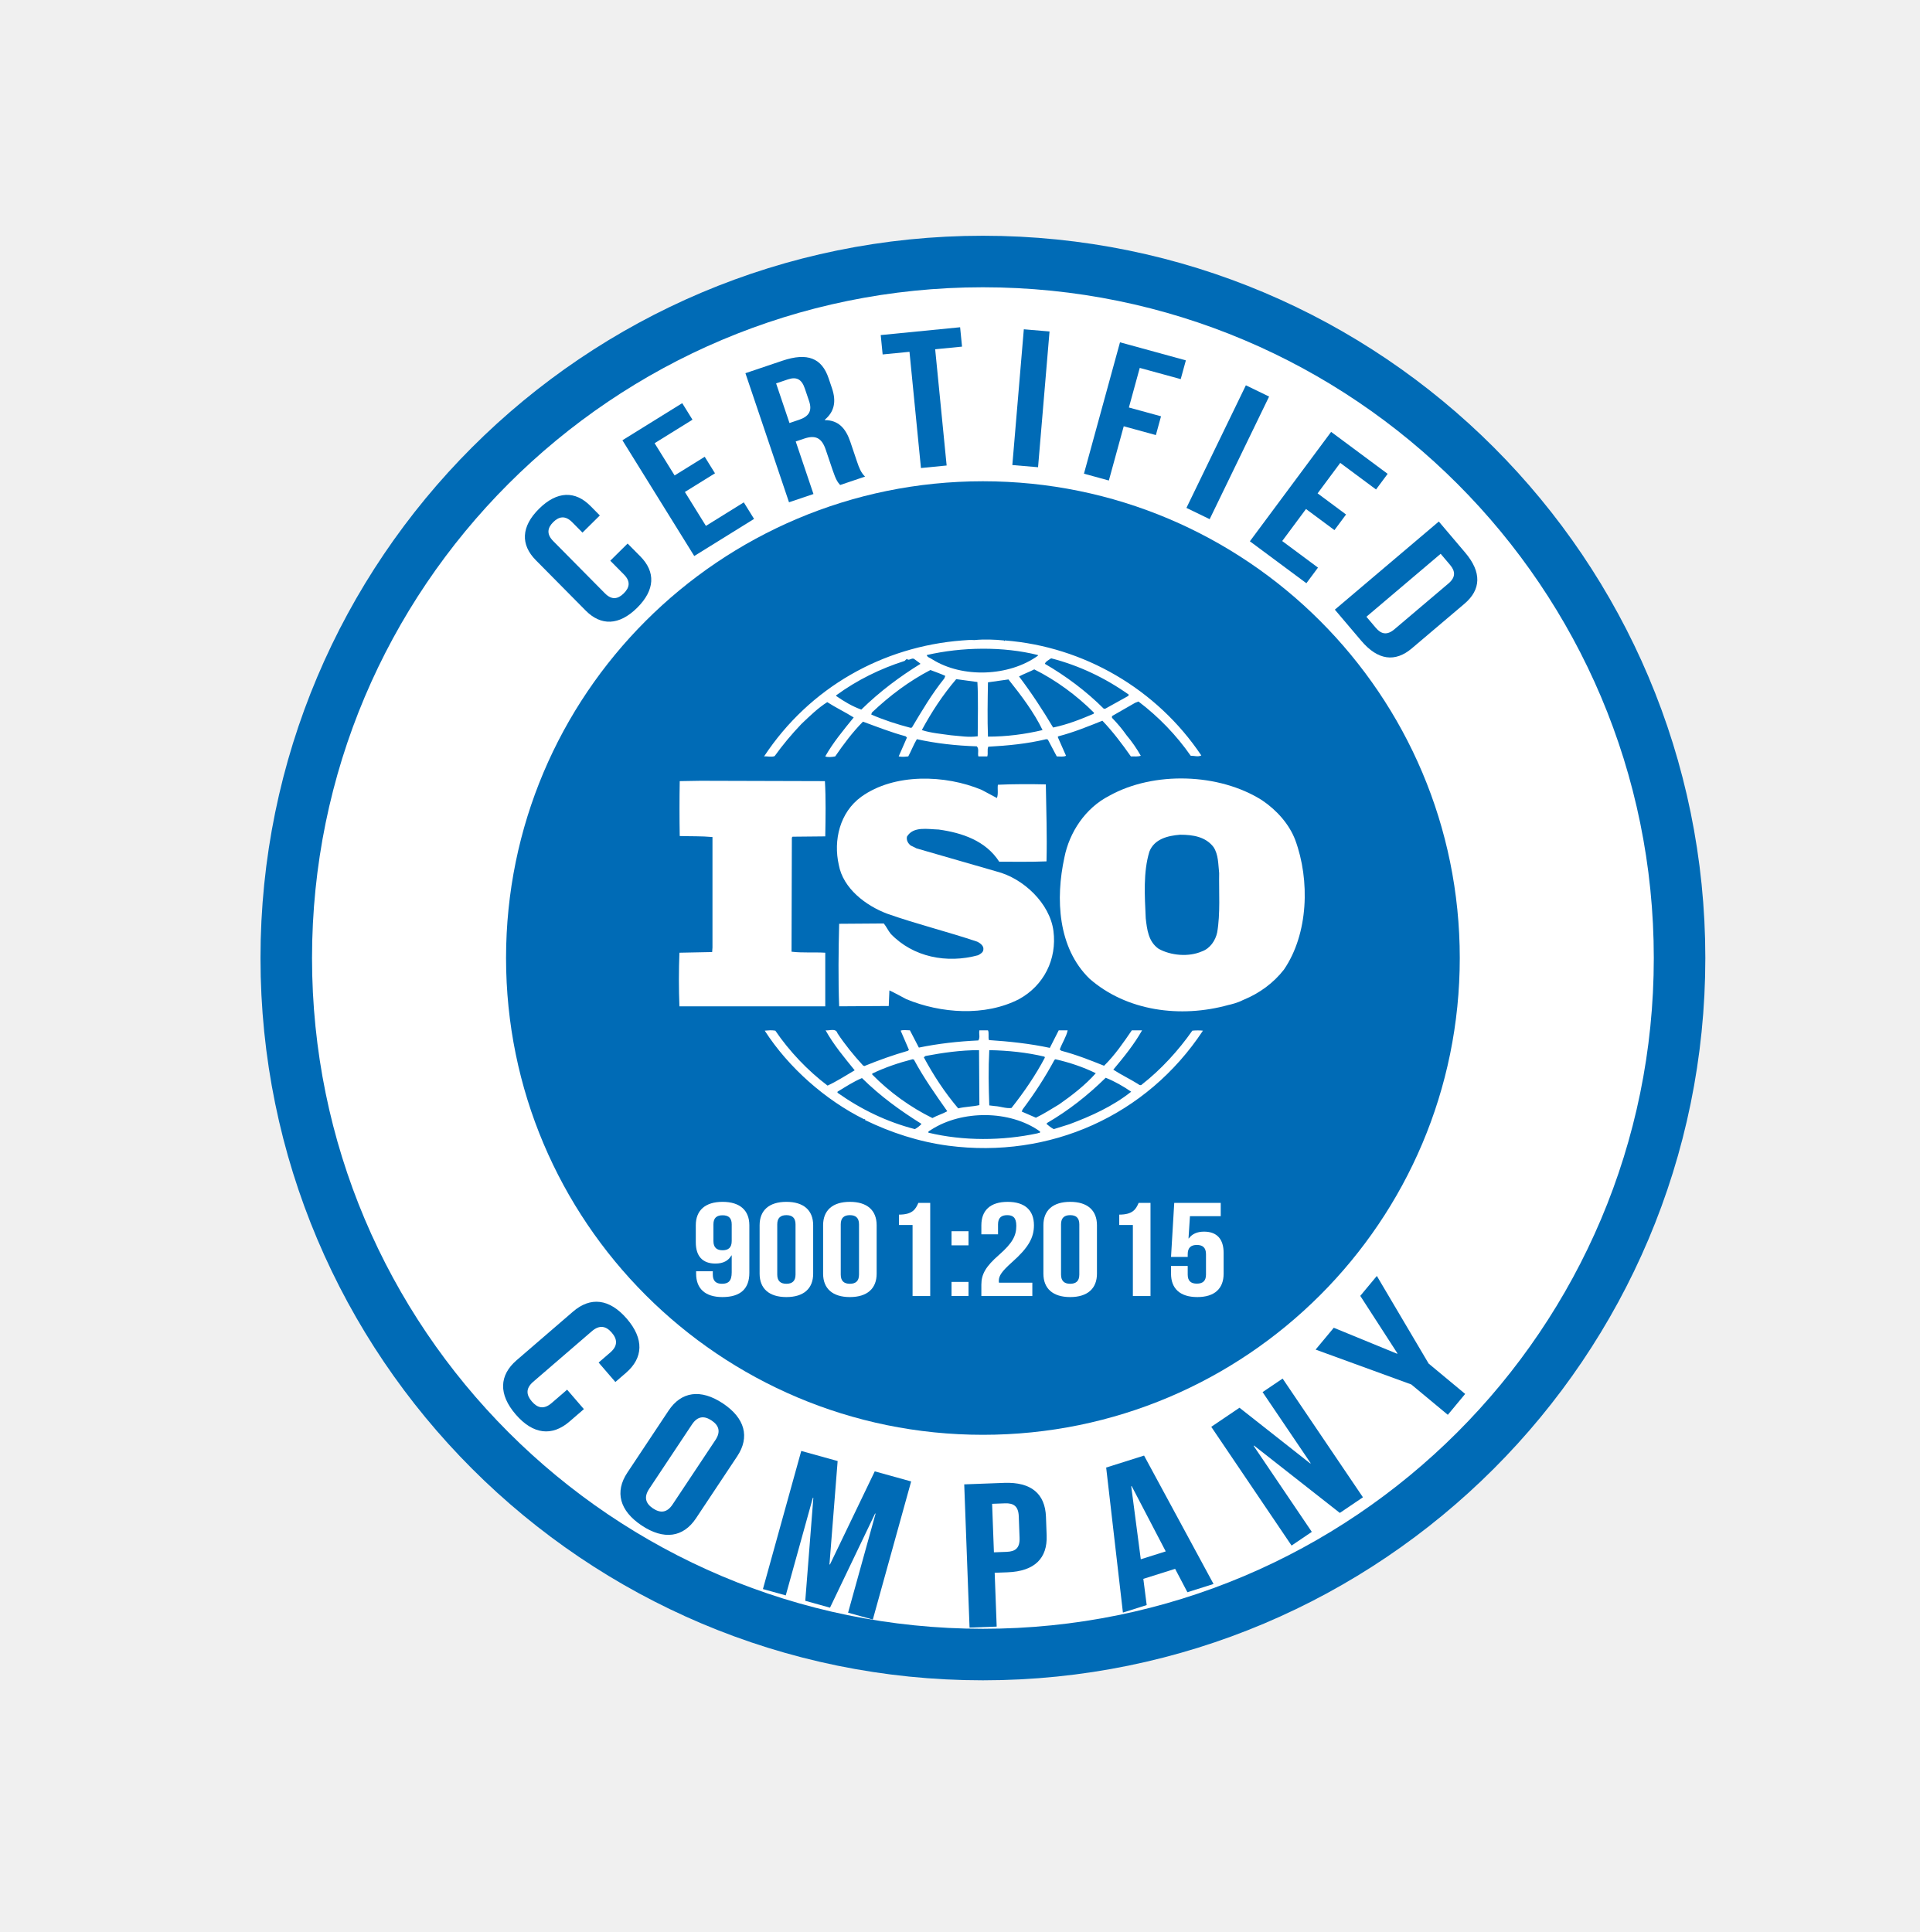
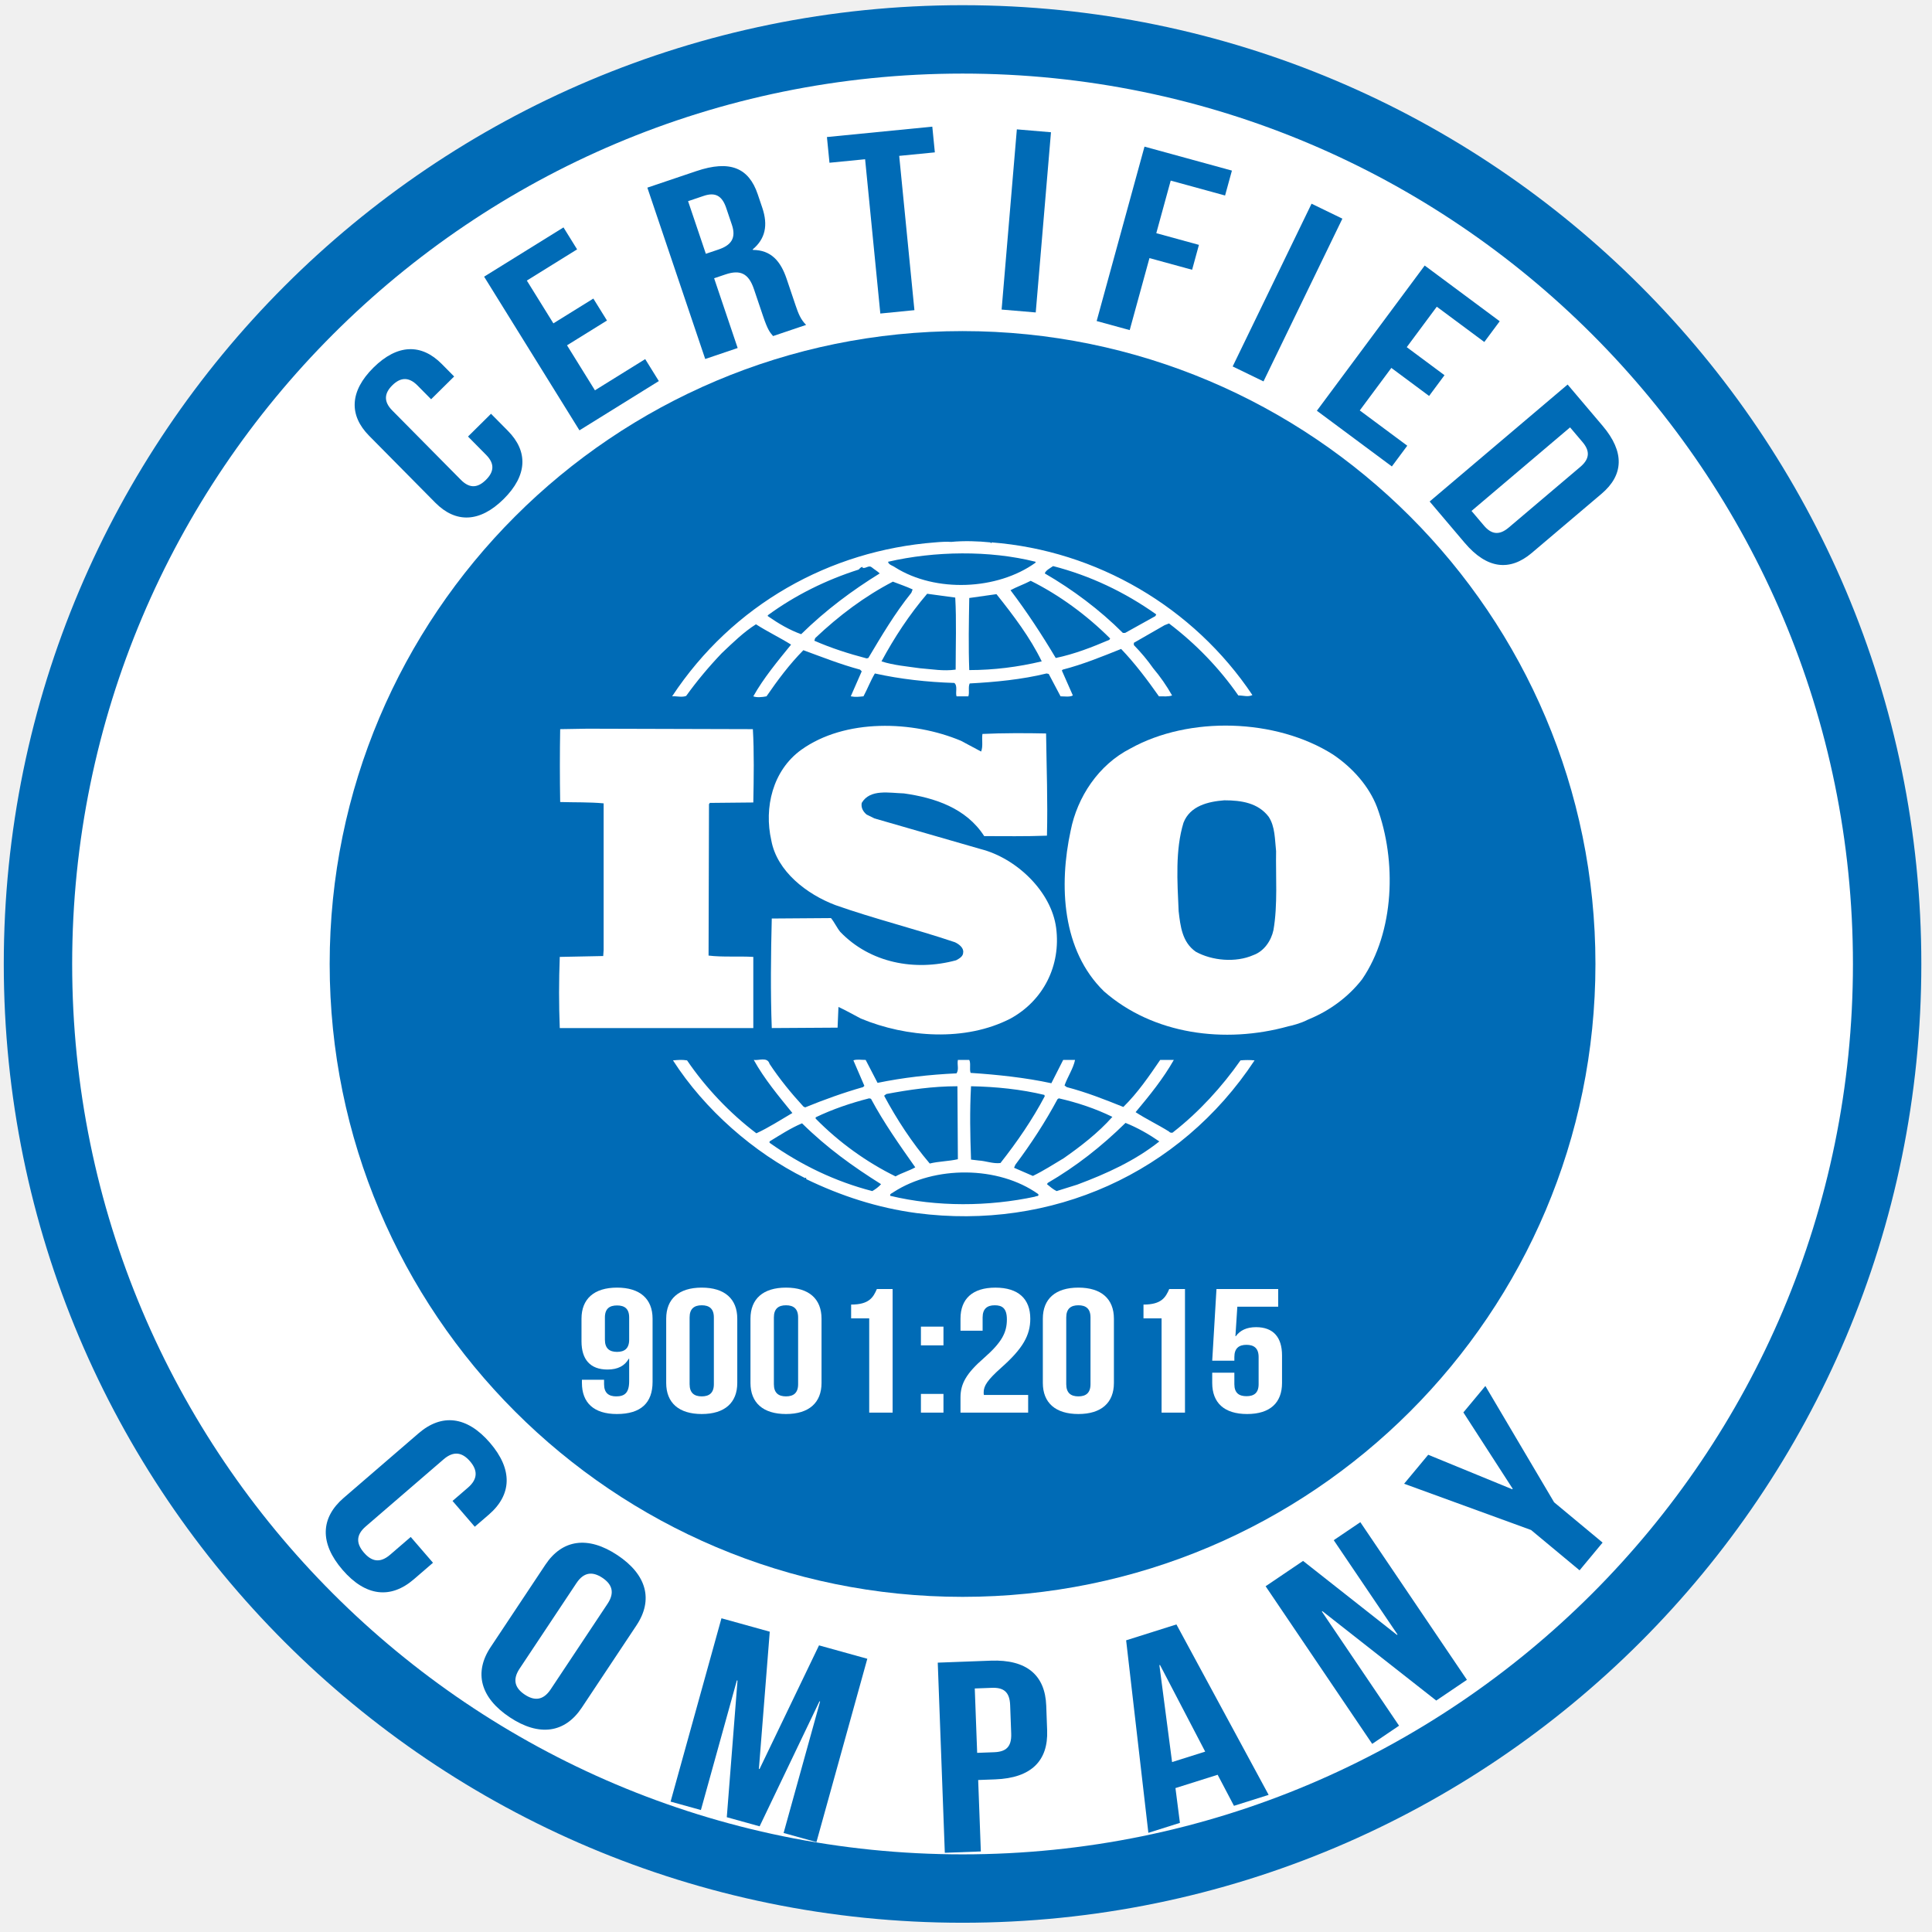
- <svg xmlns="http://www.w3.org/2000/svg" width="149" height="150" viewBox="0 0 149 150" fill="none">
-   <mask id="mask0_323_2459" style="mask-type:luminance" maskUnits="userSpaceOnUse" x="0" y="0" width="149" height="150">
-     <path d="M0.159 0.228H149V149.991H0.159V0.228Z" fill="white" />
-   </mask>
-   <g mask="url(#mask0_323_2459)">
-     <path d="M130.376 74.382C130.376 104.248 106.165 128.459 76.299 128.459C46.433 128.459 22.221 104.248 22.221 74.382C22.221 44.515 46.433 20.304 76.299 20.304C106.165 20.304 130.376 44.515 130.376 74.382Z" fill="white" />
-     <path d="M130.376 74.382C130.376 104.248 106.165 128.459 76.299 128.459C46.433 128.459 22.221 104.248 22.221 74.382C22.221 44.515 46.433 20.304 76.299 20.304C106.165 20.304 130.376 44.515 130.376 74.382Z" stroke="#006BB6" stroke-width="4" stroke-miterlimit="10" />
-     <path d="M113.315 74.381C113.315 94.825 96.742 111.398 76.299 111.398C55.855 111.398 39.282 94.825 39.282 74.381C39.282 53.938 55.855 37.365 76.299 37.365C96.742 37.365 113.315 53.938 113.315 74.381Z" fill="#006BB6" />
-     <path d="M48.719 42.201L49.708 43.2C50.898 44.403 50.853 45.808 49.455 47.192C48.056 48.575 46.651 48.605 45.461 47.402L41.592 43.491C40.401 42.288 40.446 40.883 41.845 39.499C43.243 38.116 44.648 38.086 45.839 39.289L46.562 40.02L45.215 41.352L44.418 40.546C43.887 40.009 43.4 40.087 42.947 40.535C42.493 40.983 42.41 41.469 42.942 42.007L46.959 46.068C47.491 46.605 47.967 46.517 48.42 46.068C48.873 45.62 48.967 45.145 48.435 44.607L47.373 43.533L48.719 42.201Z" fill="#006BB6" />
-     <path d="M52.367 36.913L54.704 35.463L55.501 36.747L53.164 38.197L54.797 40.83L57.737 39.004L58.534 40.288L53.891 43.17L48.315 34.182L52.958 31.301L53.754 32.585L50.814 34.41L52.367 36.913Z" fill="#006BB6" />
-     <path d="M60.245 29.766L61.284 32.844L62.026 32.593C62.734 32.354 63.078 31.951 62.808 31.149L62.474 30.161C62.232 29.445 61.833 29.23 61.16 29.457L60.245 29.766ZM65.216 37.656C65.026 37.433 64.904 37.299 64.628 36.483L64.096 34.908C63.782 33.978 63.286 33.763 62.423 34.054L61.768 34.275L63.145 38.355L61.247 38.997L57.863 28.975L60.728 28.008C62.696 27.343 63.797 27.817 64.319 29.363L64.585 30.15C64.933 31.181 64.759 31.973 64.024 32.588L64.034 32.617C65.094 32.625 65.656 33.265 66.009 34.31L66.531 35.856C66.696 36.343 66.834 36.695 67.149 37.003L65.216 37.656Z" fill="#006BB6" />
-     <path d="M68.366 26.015L74.529 25.408L74.678 26.912L72.593 27.117L73.483 36.141L71.489 36.338L70.599 27.314L68.515 27.519L68.366 26.015Z" fill="#006BB6" />
-     <path d="M79.474 25.566L81.47 25.735L80.579 36.275L78.583 36.106L79.474 25.566Z" fill="#006BB6" />
-     <path d="M87.63 31.638L90.124 32.322L89.725 33.779L87.23 33.096L86.075 37.307L84.142 36.777L86.94 26.576L92.053 27.978L91.653 29.435L88.473 28.564L87.63 31.638Z" fill="#006BB6" />
-     <path d="M96.711 29.914L98.514 30.789L93.9 40.308L92.097 39.433L96.711 29.914Z" fill="#006BB6" />
-     <path d="M102.279 38.305L104.487 39.945L103.586 41.158L101.378 39.519L99.531 42.006L102.309 44.069L101.408 45.282L97.022 42.025L103.329 33.531L107.716 36.789L106.815 38.003L104.036 35.939L102.279 38.305Z" fill="#006BB6" />
-     <path d="M111.831 42.997L106.067 47.884L106.797 48.745C107.209 49.231 107.664 49.347 108.241 48.858L112.437 45.301C113.013 44.812 112.973 44.345 112.561 43.858L111.831 42.997ZM111.688 40.491L113.738 42.908C115.033 44.437 114.966 45.783 113.675 46.878L109.594 50.338C108.303 51.433 106.964 51.278 105.668 49.75L103.618 47.333L111.688 40.491Z" fill="#006BB6" />
-     <path d="M45.325 109.404L44.205 110.37C42.856 111.533 41.385 111.385 40.033 109.817C38.681 108.25 38.751 106.773 40.1 105.61L44.483 101.831C45.832 100.668 47.303 100.816 48.655 102.384C50.007 103.951 49.937 105.428 48.588 106.591L47.769 107.297L46.468 105.788L47.371 105.009C47.973 104.49 47.926 103.973 47.488 103.466C47.05 102.958 46.546 102.835 45.944 103.355L41.392 107.279C40.79 107.798 40.849 108.304 41.287 108.812C41.725 109.32 42.217 109.452 42.819 108.933L44.023 107.895L45.325 109.404Z" fill="#006BB6" />
-     <path d="M50.39 115.597C49.95 116.259 50.134 116.744 50.692 117.115C51.251 117.487 51.769 117.468 52.209 116.806L55.535 111.802C55.975 111.14 55.791 110.655 55.233 110.284C54.674 109.912 54.156 109.931 53.716 110.592L50.39 115.597ZM51.899 109.518C52.885 108.036 54.389 107.814 56.113 108.959C57.836 110.105 58.214 111.578 57.229 113.061L54.026 117.881C53.04 119.364 51.535 119.585 49.812 118.44C48.089 117.294 47.71 115.821 48.696 114.338L51.899 109.518Z" fill="#006BB6" />
-     <path d="M64.387 121.458L64.424 121.469L67.903 114.235L70.728 115.019L67.753 125.742L65.832 125.209L67.966 117.519L67.929 117.509L64.429 124.819L62.509 124.286L63.136 116.294L63.099 116.283L60.995 123.866L59.222 123.374L62.197 112.651L65.022 113.435L64.387 121.458Z" fill="#006BB6" />
-     <path d="M77.013 116.756L77.153 120.522L78.149 120.485C78.819 120.459 79.174 120.192 79.144 119.397L79.082 117.729C79.052 116.935 78.679 116.694 78.009 116.719L77.013 116.756ZM81.193 117.762L81.246 119.208C81.313 120.987 80.314 121.995 78.208 122.073L77.212 122.11L77.368 126.289L75.261 126.367L74.848 115.246L77.95 115.13C80.056 115.052 81.127 115.983 81.193 117.762Z" fill="#006BB6" />
-     <path d="M88.553 121.061L90.49 120.45L87.847 115.382L87.811 115.393L88.553 121.061ZM94.201 122.98L92.173 123.62L91.219 121.804L88.751 122.582L89.012 124.617L87.166 125.2L85.866 113.94L88.808 113.011L94.201 122.98Z" fill="#006BB6" />
-     <path d="M97.346 112.235L97.314 112.257L101.829 118.934L100.258 119.997L94.024 110.778L96.215 109.296L101.708 113.623L101.74 113.602L98.008 108.083L99.564 107.032L105.798 116.25L104.004 117.463L97.346 112.235Z" fill="#006BB6" />
-     <path d="M109.55 107.488L102.125 104.782L103.534 103.087L108.451 105.105L108.475 105.075L105.591 100.611L106.878 99.064L110.898 105.867L113.734 108.224L112.387 109.846L109.55 107.488Z" fill="#006BB6" />
-     <path d="M94.482 72.401C94.353 73.007 93.944 73.637 93.3 73.865C92.274 74.316 90.888 74.192 89.938 73.664C89.142 73.107 89.04 72.175 88.937 71.293C88.859 69.554 88.734 67.712 89.221 66.12C89.603 65.135 90.656 64.882 91.608 64.808C92.609 64.808 93.582 64.961 94.2 65.767C94.585 66.347 94.561 67.104 94.637 67.786C94.61 69.223 94.739 70.937 94.482 72.401ZM100.542 65.213C100.079 64 99.129 62.916 97.973 62.136C94.637 60.017 89.552 59.865 86.114 61.78C84.239 62.737 83.007 64.63 82.623 66.577C81.928 69.777 82.107 73.585 84.572 75.984C87.449 78.505 91.632 79.062 95.354 78.027C95.53 77.993 96.091 77.853 96.478 77.647L96.588 77.6C97.743 77.12 98.845 76.337 99.667 75.278C101.567 72.502 101.697 68.34 100.542 65.213Z" fill="white" />
-     <path d="M64.061 73.968C63.214 73.917 62.264 73.991 61.443 73.89L61.468 65.035L61.519 64.961L64.061 64.936C64.087 63.499 64.112 61.957 64.034 60.647L54.358 60.62L52.764 60.647C52.74 61.984 52.74 63.546 52.764 64.909C53.638 64.936 54.459 64.909 55.306 64.987V73.564L55.281 73.917L52.74 73.968C52.686 75.378 52.686 76.742 52.74 78.13H64.061V73.968Z" fill="white" />
-     <path d="M83.007 87.287L81.8 87.665C81.594 87.564 81.416 87.412 81.235 87.26L81.286 87.184C82.929 86.227 84.418 85.065 85.83 83.677C86.523 83.954 87.191 84.334 87.808 84.761C86.371 85.901 84.701 86.654 83.007 87.287ZM80.542 87.991C77.822 88.574 74.791 88.597 72.071 87.942C72.02 87.817 72.198 87.79 72.276 87.716C74.664 86.176 78.385 86.176 80.723 87.839C80.799 87.991 80.593 87.942 80.542 87.991ZM71.019 87.665C68.861 87.108 66.859 86.149 65.01 84.839V84.761C65.627 84.385 66.244 83.981 66.91 83.701C68.374 85.144 69.887 86.227 71.532 87.26C71.403 87.412 71.197 87.564 71.019 87.665ZM67.706 83.351C68.71 82.87 69.76 82.515 70.837 82.24L70.942 82.266C71.684 83.654 72.609 84.965 73.533 86.276C73.175 86.48 72.737 86.602 72.379 86.806C70.685 85.974 69.067 84.812 67.706 83.425V83.351ZM71.841 81.987C73.175 81.735 74.561 81.533 75.998 81.533L76.025 85.801C75.484 85.924 74.894 85.924 74.38 86.053C73.327 84.812 72.456 83.476 71.711 82.088L71.841 81.987ZM76.793 81.533C78.258 81.56 79.722 81.712 81.081 82.039L81.107 82.115C80.39 83.476 79.49 84.79 78.515 86.024C78.077 86.075 77.668 85.901 77.232 85.875L76.793 85.823C76.742 84.334 76.715 83.022 76.793 81.533ZM81.852 82.291L81.928 82.24C83.034 82.492 84.085 82.846 85.061 83.324C84.239 84.256 83.186 85.065 82.212 85.745C81.622 86.098 81.029 86.48 80.412 86.779L79.311 86.301L79.386 86.127C80.312 84.891 81.134 83.627 81.852 82.291ZM92.555 80.02C91.478 81.56 90.117 83.049 88.631 84.207C88.577 84.285 88.423 84.256 88.374 84.182C87.73 83.78 87.037 83.451 86.42 83.049C87.243 82.066 88.039 81.082 88.655 79.994H87.858C87.218 80.93 86.55 81.913 85.703 82.745C84.572 82.291 83.546 81.887 82.391 81.583L82.263 81.487C82.442 80.977 82.775 80.499 82.878 79.994H82.184L81.492 81.357C79.979 81.029 78.309 80.852 76.769 80.752C76.691 80.526 76.793 80.197 76.691 79.994H76.025C75.971 80.298 76.101 80.526 75.947 80.779C74.355 80.852 72.815 81.029 71.327 81.335L70.632 79.994C70.377 79.994 70.093 79.945 69.914 80.02L70.556 81.509L70.48 81.583C69.322 81.913 68.195 82.319 67.091 82.77L66.989 82.718C66.269 81.936 65.576 81.082 65.01 80.224C64.883 79.793 64.369 80.045 64.087 79.994C64.702 81.105 65.525 82.088 66.345 83.098C65.652 83.503 64.961 83.954 64.239 84.285C62.699 83.123 61.264 81.609 60.185 80.02C59.876 79.972 59.673 79.994 59.362 80.02C61.211 82.897 64.087 85.418 67.091 86.907C67.091 86.907 67.091 86.884 67.118 86.884C67.141 86.884 67.192 86.931 67.141 86.958C69.17 87.942 71.327 88.648 73.611 88.952C81.492 89.985 89.015 86.632 93.378 80.02C93.15 79.994 92.813 79.994 92.555 80.02Z" fill="white" />
-     <path d="M64.907 53.986C66.526 52.802 68.323 51.919 70.223 51.313C70.301 51.235 70.35 51.161 70.453 51.161V51.213C70.658 51.262 70.813 51.034 70.991 51.184C71.146 51.313 71.327 51.414 71.454 51.539C69.863 52.52 68.296 53.682 66.859 55.093C66.166 54.845 65.524 54.465 64.907 54.035V53.986ZM80.569 50.857V50.909C78.334 52.52 74.715 52.672 72.355 51.184C72.223 51.083 71.968 51.034 71.941 50.857C74.663 50.229 77.871 50.178 80.569 50.857ZM81.595 51.11C83.752 51.666 85.778 52.623 87.627 53.935L87.576 54.035L85.806 55.019H85.676C84.317 53.66 82.726 52.475 81.108 51.539C81.159 51.362 81.415 51.235 81.595 51.11ZM84.882 55.423C83.879 55.851 82.851 56.255 81.749 56.485C80.954 55.149 80.082 53.812 79.103 52.52C79.462 52.324 79.901 52.172 80.285 51.97C81.957 52.802 83.573 53.986 84.932 55.345L84.882 55.423ZM76.691 57.192C76.639 55.851 76.666 54.364 76.691 52.976C77.205 52.902 77.768 52.824 78.282 52.751C79.284 54.009 80.26 55.3 80.929 56.682C79.541 57.013 78.128 57.192 76.691 57.192ZM75.895 57.165C75.178 57.265 74.536 57.142 73.814 57.086C73.124 56.986 72.25 56.912 71.557 56.682C72.301 55.3 73.175 53.962 74.228 52.728L75.871 52.952C75.947 54.261 75.895 55.777 75.895 57.165ZM70.788 56.485L70.685 56.508C69.633 56.233 68.604 55.902 67.63 55.475L67.679 55.323C69.092 53.986 70.58 52.875 72.223 52.02C72.609 52.172 72.994 52.296 73.379 52.475L73.302 52.672C72.326 53.886 71.557 55.196 70.788 56.485ZM60.133 58.703C60.75 57.844 61.443 57.013 62.212 56.206C62.878 55.575 63.495 54.97 64.215 54.514C64.883 54.943 65.627 55.3 66.269 55.703C65.473 56.682 64.653 57.67 64.06 58.727C64.239 58.805 64.575 58.781 64.832 58.727C65.473 57.795 66.166 56.861 66.988 56.029C68.09 56.434 69.17 56.861 70.301 57.165L70.401 57.265L69.76 58.727C70.044 58.781 70.223 58.754 70.504 58.727C70.735 58.3 70.913 57.822 71.17 57.39C72.661 57.721 74.228 57.895 75.819 57.945C76.025 58.124 75.871 58.501 75.947 58.727H76.639C76.715 58.479 76.615 58.197 76.715 57.974C78.207 57.895 79.771 57.744 81.213 57.39L81.338 57.417L82.031 58.727C82.263 58.727 82.569 58.781 82.75 58.676L82.106 57.216L82.16 57.165C83.338 56.861 84.445 56.407 85.573 55.956C86.371 56.787 87.113 57.771 87.784 58.727C88.065 58.727 88.347 58.754 88.553 58.676C88.244 58.124 87.858 57.569 87.449 57.086C87.113 56.608 86.756 56.181 86.317 55.728V55.598L88.115 54.566L88.374 54.465C89.938 55.65 91.324 57.086 92.428 58.676C92.736 58.676 92.994 58.781 93.251 58.653C89.809 53.508 84.136 50.2 78.003 49.724L77.976 49.773L77.925 49.724C77.232 49.651 76.382 49.621 75.638 49.695C75.357 49.673 75.023 49.695 74.688 49.724C68.528 50.2 62.856 53.356 59.311 58.727C59.568 58.703 59.876 58.805 60.133 58.703Z" fill="white" />
-     <path d="M75.922 74.165C73.508 74.822 70.889 74.322 69.143 72.502C68.94 72.25 68.81 71.95 68.604 71.698L65.14 71.723C65.087 73.765 65.062 76.112 65.14 78.13L68.989 78.106L69.04 76.895C69.478 77.095 69.914 77.348 70.35 77.573C73.021 78.684 76.459 78.937 79.103 77.573C81.03 76.517 82.057 74.474 81.773 72.274C81.492 70.133 79.438 68.189 77.359 67.661L71.146 65.868L70.685 65.641C70.48 65.466 70.35 65.241 70.401 64.961C70.889 64.129 72.02 64.382 72.867 64.405C74.664 64.657 76.512 65.263 77.565 66.903C78.694 66.903 80.003 66.926 81.235 66.877C81.287 64.809 81.213 62.994 81.183 60.9C80.028 60.873 78.616 60.873 77.462 60.927C77.411 61.226 77.511 61.653 77.384 61.957L76.204 61.327C73.379 60.142 69.425 60.017 66.859 61.859C65.189 63.068 64.677 65.241 65.113 67.156C65.446 68.971 67.192 70.307 68.861 70.938C71.146 71.745 73.533 72.328 75.846 73.108C76.076 73.21 76.382 73.439 76.334 73.716C76.334 73.939 76.101 74.07 75.922 74.165Z" fill="white" />
-     <path d="M56.799 96.357V95.056C56.799 94.54 56.526 94.354 56.09 94.354C55.654 94.354 55.38 94.54 55.38 95.056V96.357C55.38 96.873 55.654 97.07 56.09 97.07C56.526 97.07 56.799 96.873 56.799 96.357ZM58.168 98.825C58.168 100.043 57.496 100.704 56.078 100.704C54.733 100.704 54.036 100.043 54.036 98.887V98.701H55.331V98.959C55.331 99.475 55.605 99.672 56.04 99.672C56.526 99.672 56.799 99.475 56.799 98.784V97.472H56.775C56.538 97.885 56.14 98.102 55.53 98.102C54.522 98.102 54.011 97.514 54.011 96.45V95.128C54.011 93.972 54.746 93.311 56.09 93.311C57.434 93.311 58.168 93.972 58.168 95.128V98.825Z" fill="white" />
-     <path d="M60.334 98.959C60.334 99.475 60.608 99.672 61.044 99.672C61.479 99.672 61.753 99.475 61.753 98.959V95.056C61.753 94.54 61.479 94.344 61.044 94.344C60.608 94.344 60.334 94.54 60.334 95.056V98.959ZM58.965 95.128C58.965 93.972 59.699 93.311 61.044 93.311C62.388 93.311 63.122 93.972 63.122 95.128V98.887C63.122 100.043 62.388 100.704 61.044 100.704C59.699 100.704 58.965 100.043 58.965 98.887V95.128Z" fill="white" />
-     <path d="M65.263 98.959C65.263 99.475 65.536 99.672 65.972 99.672C66.408 99.672 66.681 99.475 66.681 98.959V95.056C66.681 94.54 66.408 94.344 65.972 94.344C65.536 94.344 65.263 94.54 65.263 95.056V98.959ZM63.894 95.128C63.894 93.972 64.628 93.311 65.972 93.311C67.316 93.311 68.05 93.972 68.05 95.128V98.887C68.05 100.043 67.316 100.704 65.972 100.704C64.628 100.704 63.894 100.043 63.894 98.887V95.128Z" fill="white" />
-     <path d="M69.781 94.303C70.838 94.303 71.075 93.879 71.287 93.394H72.208V100.622H70.838V95.108H69.781V94.303Z" fill="white" />
-     <path d="M75.182 100.622H73.863V99.528H75.182V100.622ZM75.182 96.688H73.863V95.593H75.182V96.688Z" fill="white" />
-     <path d="M78.182 94.344C77.746 94.344 77.472 94.54 77.472 95.057V95.831H76.178V95.129C76.178 93.972 76.875 93.312 78.219 93.312C79.563 93.312 80.26 93.972 80.26 95.129C80.26 96.089 79.837 96.864 78.567 97.989C77.758 98.712 77.534 99.053 77.534 99.435C77.534 99.486 77.534 99.538 77.547 99.59H80.135V100.622H76.178V99.734C76.178 98.929 76.526 98.319 77.547 97.431C78.592 96.513 78.891 95.945 78.891 95.17C78.891 94.52 78.617 94.344 78.182 94.344Z" fill="white" />
-     <path d="M82.363 98.959C82.363 99.475 82.637 99.672 83.073 99.672C83.509 99.672 83.782 99.475 83.782 98.959V95.056C83.782 94.54 83.509 94.344 83.073 94.344C82.637 94.344 82.363 94.54 82.363 95.056V98.959ZM80.994 95.128C80.994 93.972 81.729 93.311 83.073 93.311C84.417 93.311 85.151 93.972 85.151 95.128V98.887C85.151 100.043 84.417 100.704 83.073 100.704C81.729 100.704 80.994 100.043 80.994 98.887V95.128Z" fill="white" />
-     <path d="M86.881 94.303C87.939 94.303 88.176 93.879 88.387 93.394H89.308V100.622H87.939V95.108H86.881V94.303Z" fill="white" />
-     <path d="M92.196 98.288V98.959C92.196 99.475 92.469 99.661 92.905 99.661C93.341 99.661 93.615 99.475 93.615 98.959V97.369C93.615 96.853 93.341 96.657 92.905 96.657C92.469 96.657 92.196 96.853 92.196 97.369V97.586H90.901L91.15 93.394H94.76V94.426H92.37L92.258 96.151H92.283C92.532 95.81 92.918 95.624 93.465 95.624C94.473 95.624 94.984 96.213 94.984 97.276V98.887C94.984 100.043 94.287 100.704 92.942 100.704C91.598 100.704 90.901 100.043 90.901 98.887V98.288H92.196Z" fill="white" />
-   </g>
+ <svg xmlns="http://www.w3.org/2000/svg" width="113" height="113" viewBox="0 0 113 113" fill="none">
+   <path d="M110.376 56.382C110.376 86.248 86.165 110.459 56.299 110.459C26.433 110.459 2.221 86.248 2.221 56.382C2.221 26.515 26.433 2.304 56.299 2.304C86.165 2.304 110.376 26.515 110.376 56.382Z" fill="white" />
+   <path d="M110.376 56.382C110.376 86.248 86.165 110.459 56.299 110.459C26.433 110.459 2.221 86.248 2.221 56.382C2.221 26.515 26.433 2.304 56.299 2.304C86.165 2.304 110.376 26.515 110.376 56.382Z" stroke="#006BB6" stroke-width="4" stroke-miterlimit="10" />
+   <path d="M93.315 56.381C93.315 76.825 76.742 93.398 56.299 93.398C35.855 93.398 19.282 76.825 19.282 56.381C19.282 35.938 35.855 19.365 56.299 19.365C76.742 19.365 93.315 35.938 93.315 56.381Z" fill="#006BB6" />
+   <path d="M28.719 24.201L29.707 25.2C30.898 26.403 30.853 27.808 29.454 29.192C28.056 30.575 26.651 30.605 25.46 29.402L21.592 25.491C20.401 24.288 20.446 22.883 21.845 21.499C23.243 20.116 24.648 20.086 25.839 21.289L26.562 22.02L25.215 23.352L24.418 22.546C23.887 22.009 23.4 22.087 22.947 22.535C22.493 22.983 22.41 23.47 22.942 24.007L26.959 28.068C27.491 28.605 27.967 28.517 28.42 28.068C28.873 27.62 28.967 27.145 28.435 26.607L27.373 25.533L28.719 24.201Z" fill="#006BB6" />
+   <path d="M32.367 18.913L34.704 17.463L35.501 18.747L33.164 20.197L34.797 22.829L37.737 21.004L38.534 22.288L33.891 25.17L28.315 16.182L32.958 13.301L33.754 14.585L30.814 16.41L32.367 18.913Z" fill="#006BB6" />
+   <path d="M40.245 11.766L41.284 14.844L42.026 14.593C42.734 14.354 43.078 13.951 42.808 13.149L42.474 12.161C42.232 11.445 41.833 11.23 41.16 11.457L40.245 11.766ZM45.216 19.656C45.026 19.433 44.904 19.299 44.628 18.483L44.096 16.908C43.782 15.978 43.286 15.762 42.423 16.054L41.768 16.275L43.145 20.355L41.247 20.997L37.863 10.975L40.728 10.008C42.696 9.343 43.797 9.816 44.319 11.363L44.585 12.15C44.933 13.181 44.759 13.973 44.024 14.588L44.034 14.617C45.094 14.625 45.657 15.265 46.009 16.31L46.531 17.856C46.696 18.343 46.834 18.695 47.149 19.003L45.216 19.656Z" fill="#006BB6" />
+   <path d="M48.366 8.015L54.529 7.408L54.678 8.912L52.593 9.117L53.483 18.141L51.489 18.338L50.599 9.314L48.515 9.519L48.366 8.015Z" fill="#006BB6" />
+   <path d="M59.474 7.566L61.47 7.735L60.579 18.275L58.583 18.106L59.474 7.566Z" fill="#006BB6" />
+   <path d="M67.63 13.638L70.124 14.322L69.725 15.779L67.23 15.096L66.075 19.307L64.142 18.777L66.94 8.576L72.053 9.978L71.653 11.435L68.473 10.563L67.63 13.638Z" fill="#006BB6" />
+   <path d="M76.711 11.914L78.514 12.789L73.9 22.308L72.097 21.433L76.711 11.914Z" fill="#006BB6" />
+   <path d="M82.279 20.305L84.487 21.945L83.586 23.159L81.378 21.519L79.531 24.006L82.309 26.069L81.408 27.282L77.022 24.024L83.329 15.531L87.716 18.79L86.815 20.003L84.036 17.939L82.279 20.305Z" fill="#006BB6" />
+   <path d="M91.831 24.997L86.067 29.884L86.797 30.745C87.21 31.231 87.664 31.347 88.241 30.858L92.437 27.301C93.013 26.812 92.974 26.345 92.561 25.858L91.831 24.997ZM91.688 22.491L93.737 24.909C95.033 26.437 94.966 27.784 93.675 28.878L89.594 32.338C88.303 33.433 86.964 33.278 85.668 31.75L83.618 29.332L91.688 22.491Z" fill="#006BB6" />
+   <path d="M25.325 91.404L24.205 92.37C22.856 93.533 21.385 93.385 20.033 91.817C18.681 90.25 18.751 88.773 20.1 87.61L24.483 83.831C25.832 82.668 27.303 82.816 28.655 84.384C30.006 85.951 29.937 87.428 28.588 88.591L27.769 89.297L26.468 87.788L27.371 87.009C27.973 86.49 27.926 85.973 27.488 85.466C27.05 84.958 26.546 84.835 25.944 85.355L21.392 89.279C20.79 89.798 20.849 90.304 21.287 90.812C21.725 91.32 22.217 91.452 22.819 90.933L24.023 89.895L25.325 91.404Z" fill="#006BB6" />
+   <path d="M30.39 97.597C29.95 98.259 30.134 98.744 30.692 99.115C31.251 99.487 31.769 99.468 32.209 98.806L35.535 93.802C35.975 93.14 35.791 92.655 35.233 92.284C34.674 91.912 34.156 91.93 33.716 92.593L30.39 97.597ZM31.899 91.518C32.885 90.036 34.389 89.814 36.113 90.959C37.836 92.105 38.214 93.578 37.229 95.061L34.026 99.881C33.04 101.364 31.535 101.585 29.812 100.44C28.089 99.294 27.71 97.821 28.696 96.338L31.899 91.518Z" fill="#006BB6" />
+   <path d="M44.387 103.458L44.424 103.469L47.903 96.235L50.728 97.019L47.753 107.742L45.832 107.209L47.966 99.519L47.929 99.509L44.429 106.819L42.509 106.286L43.136 98.293L43.099 98.283L40.995 105.866L39.222 105.374L42.197 94.651L45.022 95.435L44.387 103.458Z" fill="#006BB6" />
+   <path d="M57.013 98.756L57.153 102.522L58.149 102.485C58.819 102.459 59.173 102.192 59.144 101.397L59.082 99.729C59.053 98.935 58.679 98.694 58.009 98.719L57.013 98.756ZM61.193 99.762L61.246 101.208C61.313 102.987 60.315 103.995 58.208 104.073L57.212 104.11L57.368 108.289L55.261 108.367L54.848 97.246L57.95 97.13C60.056 97.052 61.127 97.983 61.193 99.762Z" fill="#006BB6" />
+   <path d="M68.553 103.061L70.49 102.45L67.847 97.382L67.811 97.393L68.553 103.061ZM74.201 104.98L72.173 105.62L71.219 103.804L68.751 104.582L69.012 106.617L67.166 107.2L65.866 95.94L68.808 95.011L74.201 104.98Z" fill="#006BB6" />
+   <path d="M77.346 94.235L77.314 94.257L81.829 100.934L80.258 101.997L74.024 92.778L76.215 91.296L81.708 95.623L81.74 95.602L78.008 90.083L79.564 89.031L85.798 98.25L84.004 99.463L77.346 94.235Z" fill="#006BB6" />
+   <path d="M89.55 89.488L82.125 86.782L83.534 85.087L88.451 87.105L88.475 87.075L85.591 82.611L86.877 81.064L90.898 87.867L93.734 90.224L92.387 91.846L89.55 89.488Z" fill="#006BB6" />
+   <path d="M74.482 54.401C74.353 55.007 73.944 55.637 73.3 55.865C72.274 56.316 70.888 56.191 69.938 55.664C69.142 55.107 69.04 54.175 68.937 53.292C68.859 51.554 68.734 49.712 69.221 48.12C69.603 47.135 70.656 46.883 71.608 46.809C72.609 46.809 73.582 46.961 74.2 47.767C74.585 48.346 74.561 49.104 74.637 49.786C74.61 51.223 74.739 52.937 74.482 54.401ZM80.542 47.213C80.079 46 79.129 44.916 77.973 44.136C74.637 42.017 69.552 41.865 66.114 43.78C64.239 44.737 63.007 46.63 62.623 48.577C61.928 51.777 62.107 55.586 64.572 57.984C67.449 60.505 71.632 61.062 75.354 60.027C75.53 59.993 76.091 59.853 76.478 59.647L76.588 59.6C77.743 59.12 78.845 58.337 79.667 57.278C81.567 54.502 81.697 50.34 80.542 47.213Z" fill="white" />
+   <path d="M44.06 55.968C43.214 55.917 42.264 55.991 41.443 55.89L41.468 47.035L41.519 46.961L44.06 46.936C44.087 45.499 44.112 43.957 44.034 42.647L34.358 42.62L32.764 42.647C32.74 43.984 32.74 45.546 32.764 46.909C33.638 46.936 34.459 46.909 35.306 46.987V55.564L35.281 55.917L32.74 55.968C32.686 57.378 32.686 58.742 32.74 60.13H44.06V55.968Z" fill="white" />
+   <path d="M63.007 69.287L61.8 69.665C61.594 69.564 61.416 69.412 61.235 69.26L61.286 69.184C62.929 68.227 64.418 67.065 65.83 65.677C66.523 65.954 67.191 66.334 67.808 66.761C66.371 67.901 64.701 68.654 63.007 69.287ZM60.542 69.991C57.822 70.574 54.791 70.597 52.071 69.942C52.02 69.817 52.198 69.79 52.276 69.716C54.664 68.176 58.385 68.176 60.723 69.839C60.799 69.991 60.593 69.942 60.542 69.991ZM51.019 69.665C48.861 69.108 46.859 68.149 45.01 66.839V66.761C45.627 66.385 46.244 65.981 46.91 65.701C48.374 67.144 49.887 68.227 51.532 69.26C51.403 69.412 51.197 69.564 51.019 69.665ZM47.706 65.351C48.71 64.87 49.76 64.515 50.837 64.24L50.942 64.266C51.684 65.654 52.609 66.965 53.533 68.276C53.175 68.48 52.737 68.602 52.379 68.806C50.685 67.974 49.067 66.812 47.706 65.425V65.351ZM51.841 63.987C53.175 63.735 54.561 63.533 55.998 63.533L56.025 67.801C55.484 67.924 54.894 67.924 54.38 68.053C53.327 66.812 52.456 65.476 51.711 64.088L51.841 63.987ZM56.794 63.533C58.258 63.56 59.722 63.712 61.081 64.039L61.107 64.115C60.39 65.476 59.489 66.79 58.515 68.024C58.077 68.075 57.668 67.901 57.232 67.875L56.794 67.823C56.742 66.334 56.715 65.022 56.794 63.533ZM61.852 64.291L61.928 64.24C63.034 64.492 64.085 64.846 65.061 65.324C64.239 66.256 63.186 67.065 62.212 67.745C61.622 68.098 61.029 68.48 60.412 68.779L59.311 68.301L59.386 68.127C60.312 66.891 61.134 65.627 61.852 64.291ZM72.555 62.02C71.478 63.56 70.117 65.049 68.631 66.207C68.577 66.285 68.423 66.256 68.374 66.182C67.73 65.78 67.037 65.451 66.42 65.049C67.243 64.066 68.039 63.082 68.655 61.994H67.858C67.218 62.93 66.55 63.913 65.703 64.745C64.572 64.291 63.546 63.887 62.391 63.583L62.263 63.487C62.442 62.977 62.775 62.499 62.878 61.994H62.184L61.492 63.357C59.979 63.029 58.309 62.852 56.769 62.752C56.691 62.526 56.794 62.197 56.691 61.994H56.025C55.971 62.298 56.101 62.526 55.947 62.779C54.355 62.852 52.815 63.029 51.327 63.335L50.632 61.994C50.377 61.994 50.093 61.945 49.914 62.02L50.556 63.509L50.48 63.583C49.322 63.913 48.195 64.319 47.091 64.77L46.989 64.718C46.269 63.936 45.576 63.082 45.01 62.224C44.883 61.793 44.369 62.045 44.087 61.994C44.702 63.105 45.525 64.088 46.345 65.098C45.652 65.503 44.961 65.954 44.239 66.285C42.699 65.123 41.264 63.609 40.185 62.02C39.876 61.972 39.673 61.994 39.362 62.02C41.211 64.897 44.087 67.418 47.091 68.907C47.091 68.907 47.091 68.884 47.118 68.884C47.141 68.884 47.192 68.931 47.141 68.958C49.17 69.942 51.327 70.648 53.611 70.952C61.492 71.985 69.015 68.632 73.378 62.02C73.15 61.994 72.813 61.994 72.555 62.02Z" fill="white" />
+   <path d="M44.907 35.986C46.526 34.802 48.323 33.919 50.223 33.313C50.301 33.235 50.35 33.161 50.453 33.161V33.213C50.658 33.262 50.813 33.034 50.991 33.184C51.146 33.313 51.327 33.414 51.454 33.539C49.863 34.52 48.296 35.682 46.859 37.093C46.166 36.845 45.524 36.465 44.907 36.035V35.986ZM60.569 32.857V32.909C58.334 34.52 54.715 34.672 52.355 33.184C52.223 33.083 51.968 33.034 51.941 32.857C54.663 32.229 57.871 32.178 60.569 32.857ZM61.595 33.11C63.752 33.666 65.778 34.623 67.627 35.935L67.576 36.035L65.806 37.019H65.676C64.317 35.66 62.726 34.475 61.108 33.539C61.159 33.362 61.416 33.235 61.595 33.11ZM64.882 37.423C63.879 37.851 62.851 38.255 61.749 38.485C60.954 37.149 60.082 35.812 59.103 34.52C59.462 34.324 59.901 34.172 60.285 33.97C61.957 34.802 63.573 35.986 64.932 37.345L64.882 37.423ZM56.691 39.192C56.639 37.851 56.666 36.364 56.691 34.976C57.205 34.902 57.768 34.824 58.282 34.751C59.284 36.009 60.261 37.3 60.929 38.682C59.541 39.013 58.128 39.192 56.691 39.192ZM55.895 39.165C55.178 39.265 54.536 39.142 53.814 39.086C53.124 38.986 52.25 38.912 51.557 38.682C52.301 37.3 53.175 35.962 54.228 34.728L55.871 34.952C55.947 36.261 55.895 37.777 55.895 39.165ZM50.788 38.485L50.685 38.508C49.633 38.233 48.604 37.902 47.63 37.475L47.679 37.323C49.092 35.986 50.58 34.875 52.223 34.02C52.609 34.172 52.994 34.296 53.379 34.475L53.303 34.672C52.326 35.886 51.557 37.196 50.788 38.485ZM40.133 40.703C40.75 39.844 41.443 39.013 42.212 38.206C42.878 37.575 43.495 36.97 44.215 36.514C44.883 36.943 45.627 37.3 46.269 37.703C45.473 38.682 44.653 39.67 44.06 40.727C44.239 40.805 44.575 40.781 44.832 40.727C45.473 39.795 46.166 38.861 46.988 38.029C48.09 38.434 49.17 38.861 50.301 39.165L50.401 39.265L49.76 40.727C50.044 40.781 50.223 40.754 50.504 40.727C50.735 40.3 50.913 39.822 51.17 39.39C52.661 39.721 54.228 39.895 55.819 39.945C56.025 40.124 55.871 40.501 55.947 40.727H56.639C56.715 40.479 56.615 40.197 56.715 39.974C58.206 39.895 59.771 39.744 61.212 39.39L61.338 39.417L62.031 40.727C62.263 40.727 62.569 40.781 62.75 40.676L62.106 39.216L62.16 39.165C63.338 38.861 64.445 38.407 65.573 37.956C66.371 38.787 67.113 39.771 67.784 40.727C68.065 40.727 68.347 40.754 68.553 40.676C68.244 40.124 67.858 39.569 67.449 39.086C67.113 38.608 66.756 38.181 66.317 37.728V37.598L68.115 36.566L68.374 36.465C69.938 37.65 71.324 39.086 72.428 40.676C72.736 40.676 72.994 40.781 73.251 40.653C69.809 35.508 64.136 32.2 58.003 31.724L57.976 31.773L57.925 31.724C57.232 31.651 56.382 31.621 55.638 31.695C55.357 31.673 55.023 31.695 54.688 31.724C48.528 32.2 42.856 35.356 39.311 40.727C39.568 40.703 39.876 40.805 40.133 40.703Z" fill="white" />
+   <path d="M55.922 56.165C53.508 56.822 50.889 56.322 49.143 54.502C48.94 54.25 48.81 53.95 48.604 53.698L45.14 53.723C45.087 55.765 45.062 58.111 45.14 60.13L48.989 60.106L49.04 58.895C49.478 59.095 49.914 59.348 50.35 59.574C53.021 60.684 56.459 60.937 59.103 59.574C61.03 58.517 62.057 56.474 61.773 54.274C61.492 52.133 59.438 50.189 57.359 49.661L51.146 47.868L50.685 47.641C50.48 47.466 50.35 47.241 50.401 46.961C50.889 46.129 52.02 46.382 52.867 46.405C54.664 46.657 56.512 47.263 57.565 48.903C58.694 48.903 60.003 48.926 61.235 48.877C61.286 46.809 61.212 44.994 61.184 42.9C60.028 42.873 58.616 42.873 57.462 42.927C57.411 43.226 57.511 43.653 57.384 43.957L56.204 43.327C53.379 42.142 49.425 42.017 46.859 43.859C45.189 45.068 44.677 47.241 45.113 49.156C45.446 50.971 47.192 52.307 48.861 52.938C51.146 53.745 53.533 54.328 55.846 55.108C56.076 55.21 56.383 55.439 56.334 55.716C56.334 55.94 56.101 56.069 55.922 56.165Z" fill="white" />
+   <path d="M36.799 78.357V77.056C36.799 76.54 36.526 76.354 36.09 76.354C35.654 76.354 35.38 76.54 35.38 77.056V78.357C35.38 78.873 35.654 79.07 36.09 79.07C36.526 79.07 36.799 78.873 36.799 78.357ZM38.168 80.825C38.168 82.043 37.496 82.704 36.078 82.704C34.733 82.704 34.036 82.043 34.036 80.887V80.701H35.331V80.959C35.331 81.475 35.605 81.672 36.04 81.672C36.526 81.672 36.799 81.475 36.799 80.784V79.472H36.775C36.538 79.885 36.14 80.102 35.53 80.102C34.522 80.102 34.011 79.514 34.011 78.45V77.128C34.011 75.972 34.746 75.311 36.09 75.311C37.434 75.311 38.168 75.972 38.168 77.128V80.825Z" fill="white" />
+   <path d="M40.334 80.959C40.334 81.475 40.608 81.672 41.044 81.672C41.479 81.672 41.753 81.475 41.753 80.959V77.056C41.753 76.54 41.479 76.344 41.044 76.344C40.608 76.344 40.334 76.54 40.334 77.056V80.959ZM38.965 77.128C38.965 75.972 39.699 75.311 41.044 75.311C42.388 75.311 43.122 75.972 43.122 77.128V80.887C43.122 82.043 42.388 82.704 41.044 82.704C39.699 82.704 38.965 82.043 38.965 80.887V77.128Z" fill="white" />
+   <path d="M45.263 80.959C45.263 81.475 45.536 81.672 45.972 81.672C46.408 81.672 46.681 81.475 46.681 80.959V77.056C46.681 76.54 46.408 76.344 45.972 76.344C45.536 76.344 45.263 76.54 45.263 77.056V80.959ZM43.894 77.128C43.894 75.972 44.628 75.311 45.972 75.311C47.316 75.311 48.05 75.972 48.05 77.128V80.887C48.05 82.043 47.316 82.704 45.972 82.704C44.628 82.704 43.894 82.043 43.894 80.887V77.128Z" fill="white" />
+   <path d="M49.781 76.303C50.839 76.303 51.075 75.879 51.287 75.394H52.208V82.622H50.839V77.108H49.781V76.303Z" fill="white" />
+   <path d="M55.182 82.622H53.863V81.528H55.182V82.622ZM55.182 78.688H53.863V77.593H55.182V78.688Z" fill="white" />
+   <path d="M58.182 76.344C57.746 76.344 57.472 76.54 57.472 77.057V77.831H56.178V77.129C56.178 75.972 56.875 75.312 58.219 75.312C59.563 75.312 60.26 75.972 60.26 77.129C60.26 78.089 59.837 78.864 58.567 79.989C57.758 80.712 57.534 81.053 57.534 81.435C57.534 81.486 57.534 81.538 57.547 81.59H60.135V82.622H56.178V81.734C56.178 80.929 56.526 80.319 57.547 79.431C58.592 78.513 58.891 77.945 58.891 77.17C58.891 76.52 58.617 76.344 58.182 76.344Z" fill="white" />
+   <path d="M62.363 80.959C62.363 81.475 62.637 81.672 63.073 81.672C63.509 81.672 63.782 81.475 63.782 80.959V77.056C63.782 76.54 63.509 76.344 63.073 76.344C62.637 76.344 62.363 76.54 62.363 77.056V80.959ZM60.994 77.128C60.994 75.972 61.729 75.311 63.073 75.311C64.417 75.311 65.151 75.972 65.151 77.128V80.887C65.151 82.043 64.417 82.704 63.073 82.704C61.729 82.704 60.994 82.043 60.994 80.887V77.128Z" fill="white" />
+   <path d="M66.881 76.303C67.939 76.303 68.176 75.879 68.387 75.394H69.308V82.622H67.939V77.108H66.881V76.303Z" fill="white" />
+   <path d="M72.196 80.288V80.959C72.196 81.475 72.469 81.661 72.905 81.661C73.341 81.661 73.615 81.475 73.615 80.959V79.369C73.615 78.853 73.341 78.657 72.905 78.657C72.469 78.657 72.196 78.853 72.196 79.369V79.586H70.901L71.15 75.394H74.76V76.426H72.37L72.258 78.151H72.283C72.532 77.81 72.918 77.624 73.465 77.624C74.473 77.624 74.984 78.213 74.984 79.276V80.887C74.984 82.043 74.287 82.704 72.942 82.704C71.598 82.704 70.901 82.043 70.901 80.887V80.288H72.196Z" fill="white" />
</svg>
